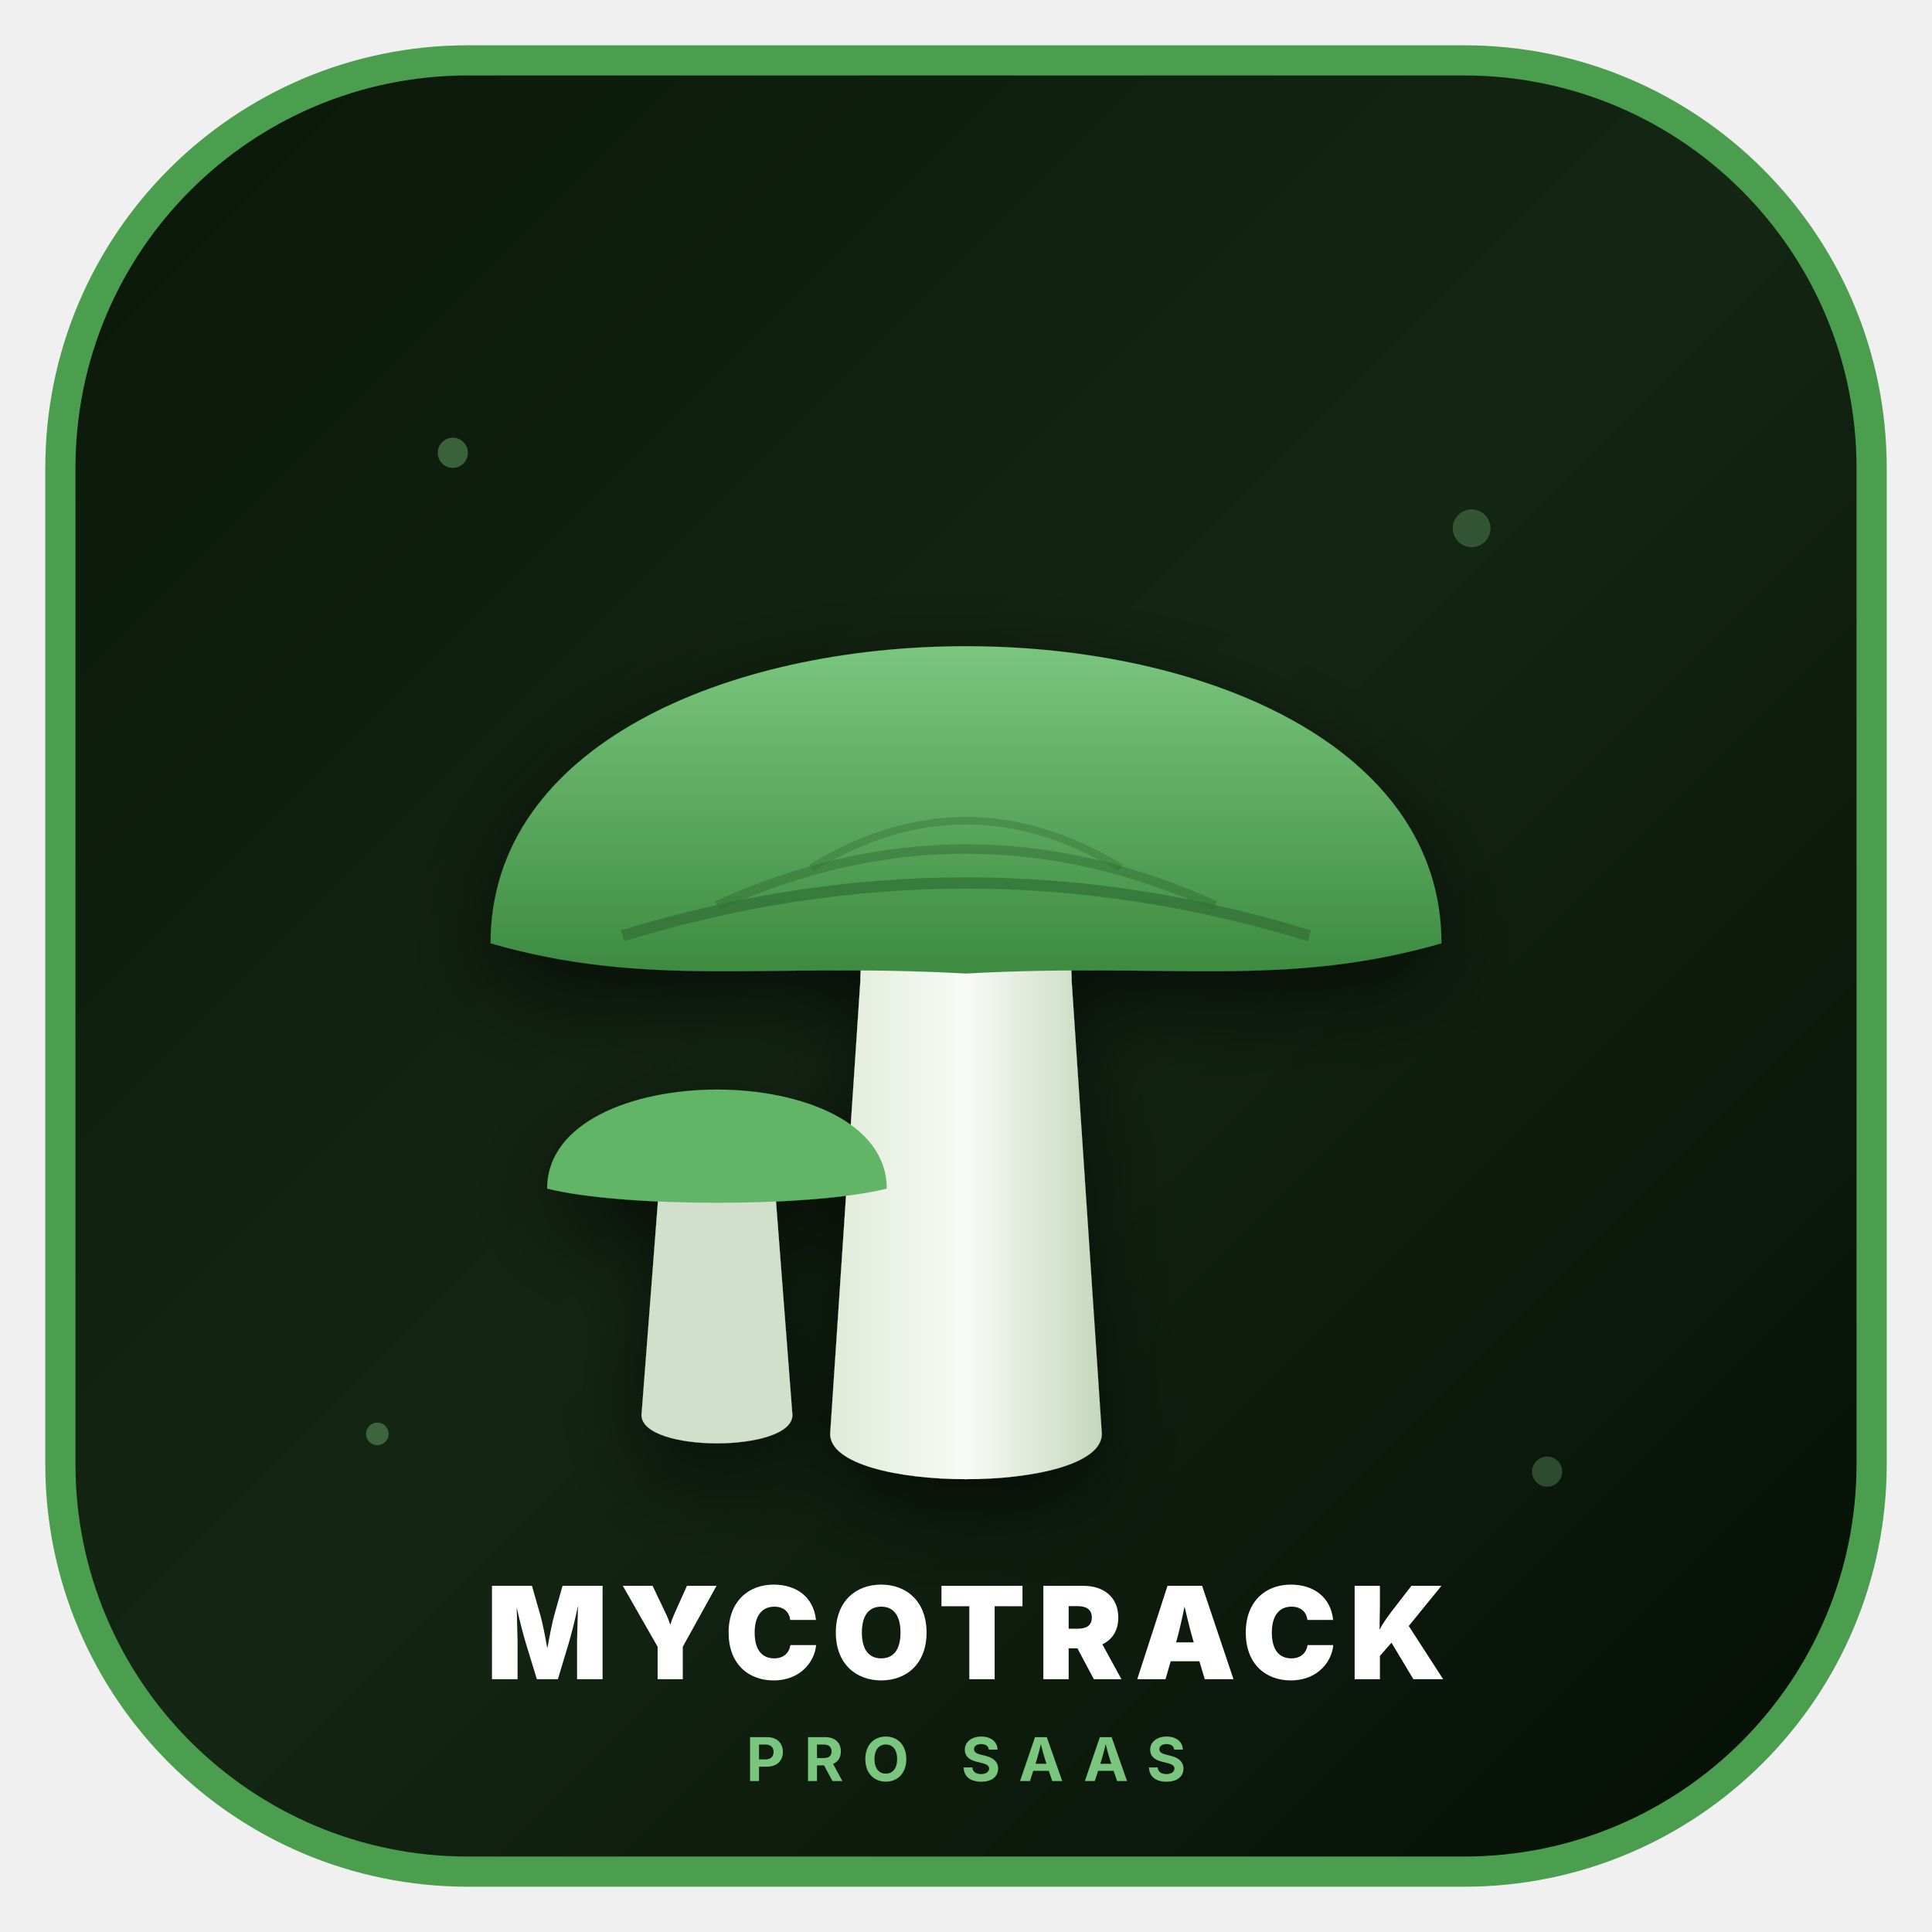
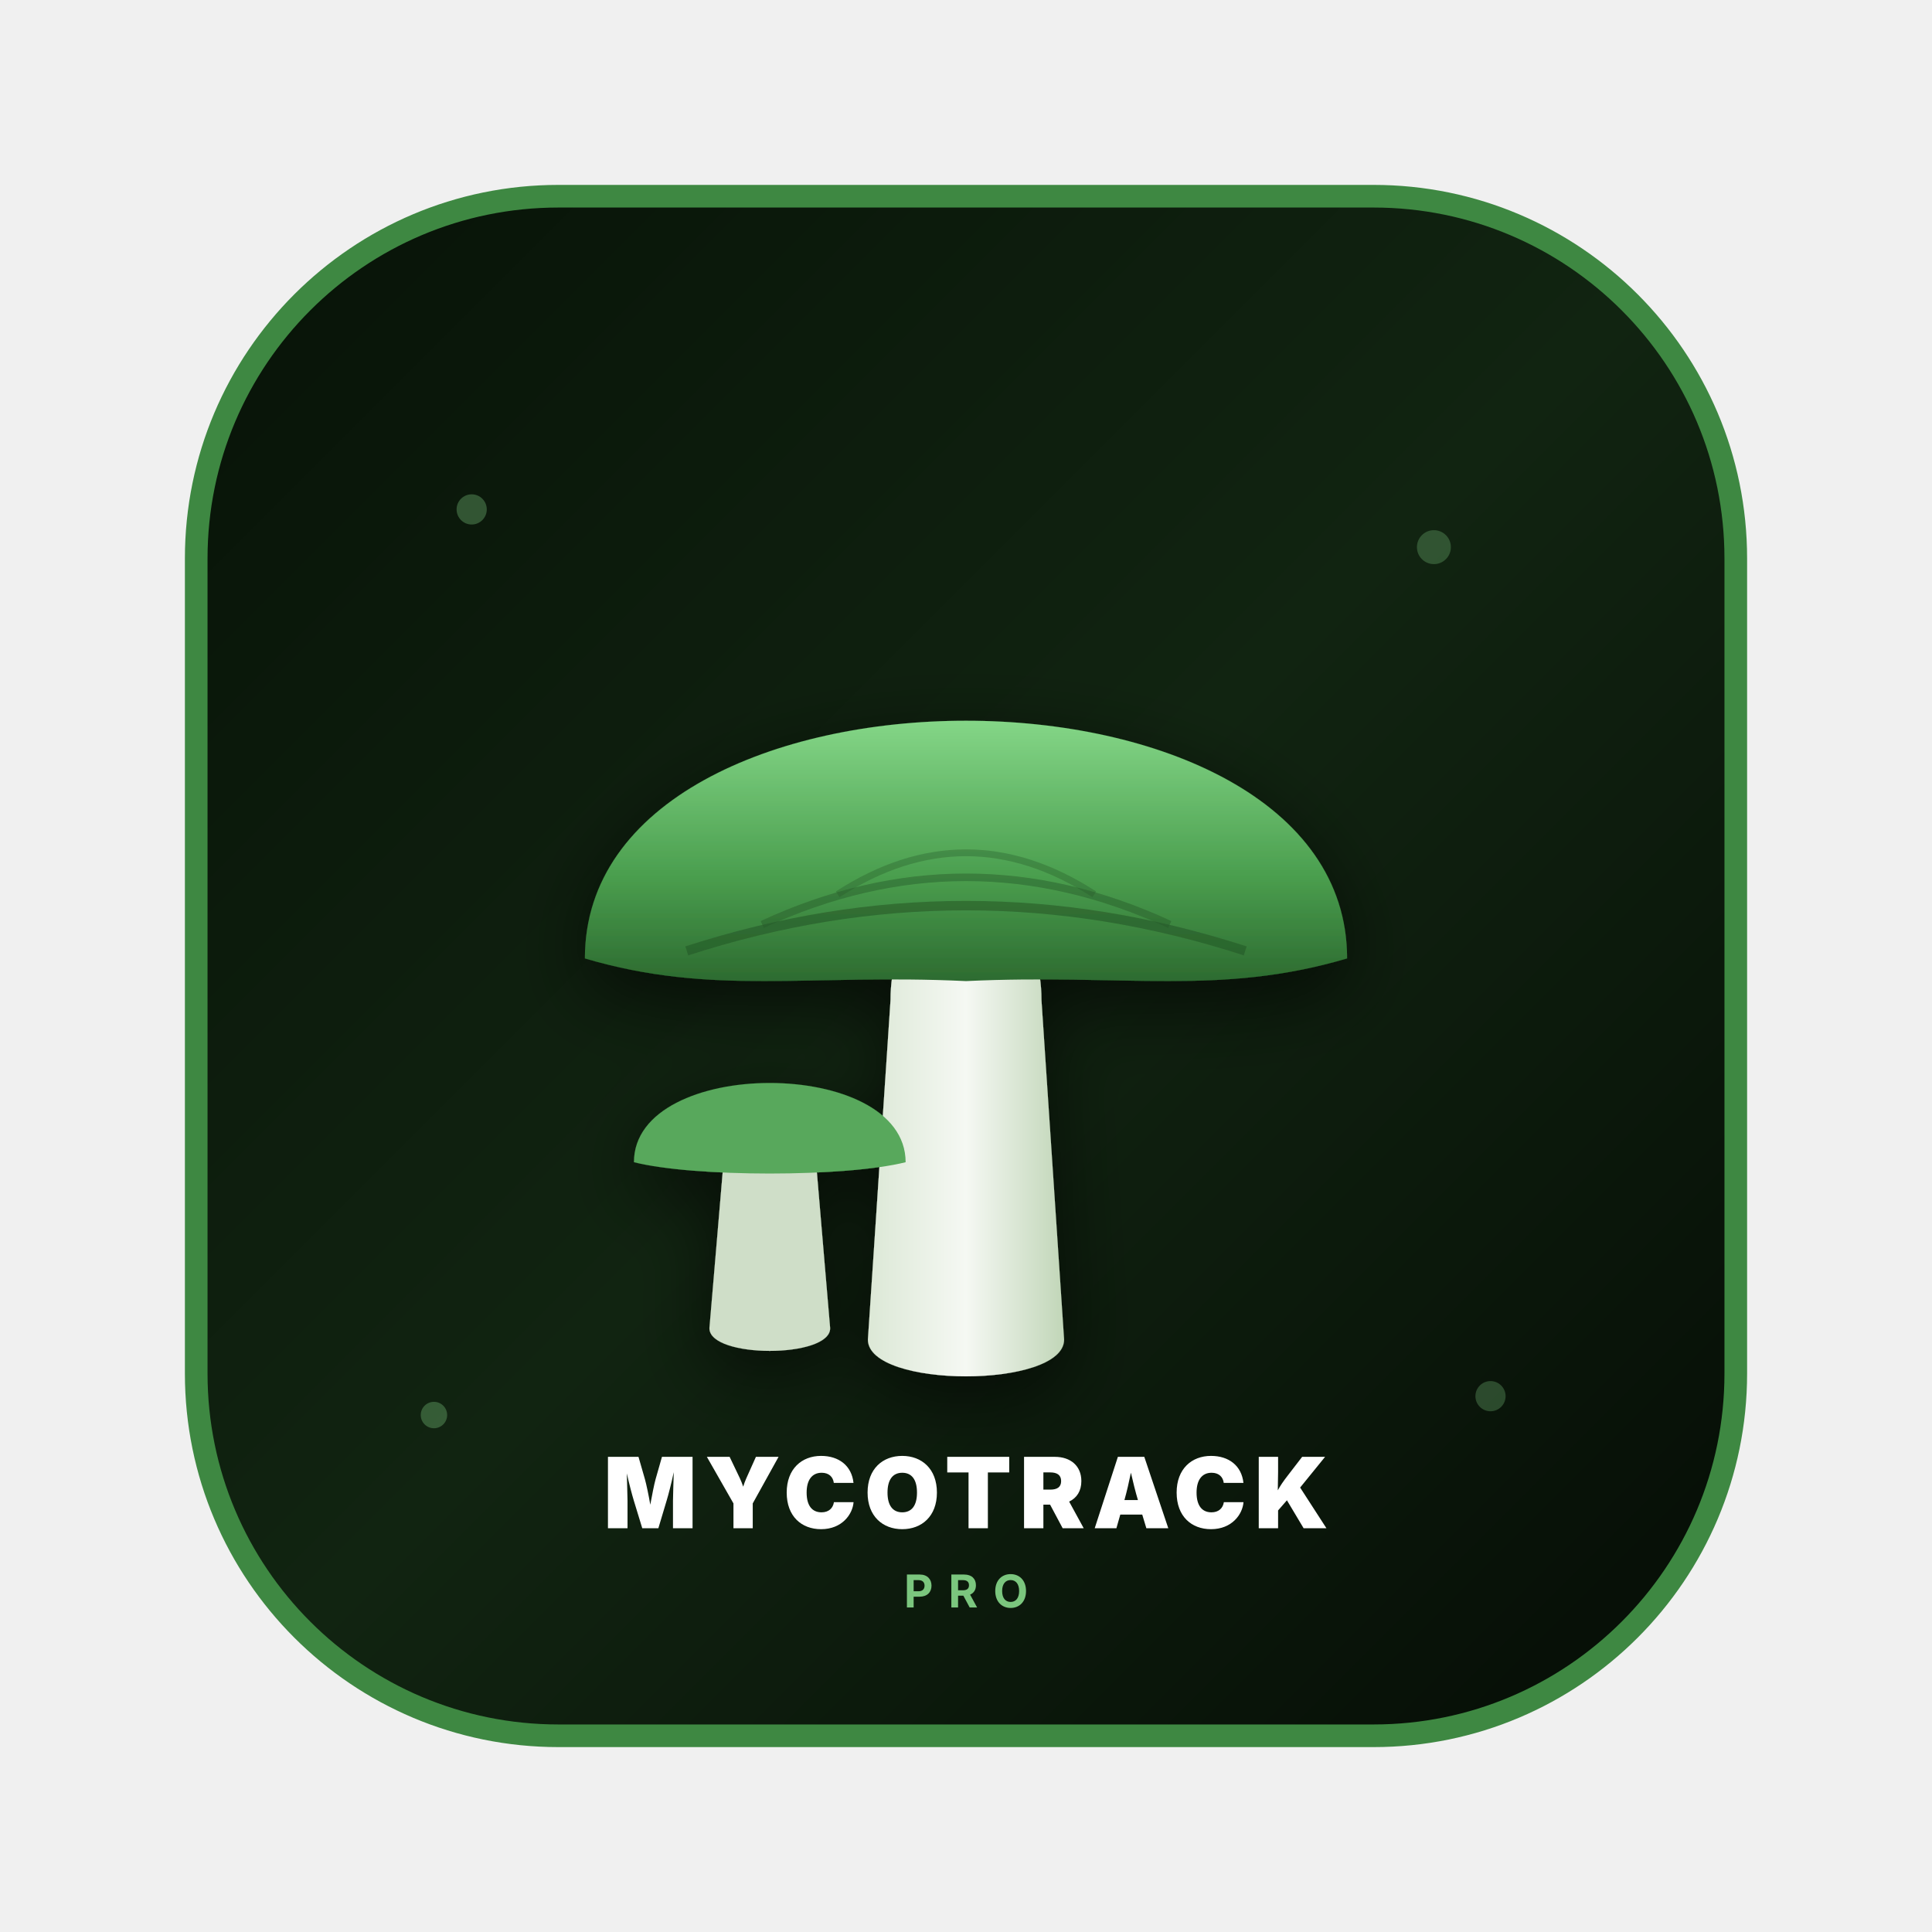
<svg xmlns="http://www.w3.org/2000/svg" viewBox="0 0 512 512" width="512" height="512">
  <defs>
    <linearGradient id="bgGrad" x1="0%" y1="0%" x2="100%" y2="100%">
-       <stop offset="0%" stop-color="#0a180a" />
-       <stop offset="50%" stop-color="#142614" />
-       <stop offset="100%" stop-color="#050e05" />
+       <stop offset="0%" stop-color="#071207" />
+       <stop offset="50%" stop-color="#112411" />
+       <stop offset="100%" stop-color="#050c05" />
    </linearGradient>
-     <linearGradient id="glowGrad" x1="0%" y1="0%" x2="0%" y2="100%">
-       <stop offset="0%" stop-color="#7bc67e" />
-       <stop offset="100%" stop-color="#3d8b41" />
+     <linearGradient id="capGrad" x1="0%" y1="0%" x2="0%" y2="100%">
+       <stop offset="0%" stop-color="#84d687" />
+       <stop offset="60%" stop-color="#4a9e4e" />
+       <stop offset="100%" stop-color="#2d6b30" />
    </linearGradient>
    <linearGradient id="stemGrad" x1="0%" y1="0%" x2="100%" y2="0%">
-       <stop offset="0%" stop-color="#e0ebd8" />
-       <stop offset="50%" stop-color="#f8faf6" />
-       <stop offset="100%" stop-color="#c5d8bc" />
+       <stop offset="0%" stop-color="#dce8d6" />
+       <stop offset="50%" stop-color="#f5f8f3" />
+       <stop offset="100%" stop-color="#c1d6b8" />
    </linearGradient>
-     <filter id="shadow" x="-20%" y="-20%" width="140%" height="140%">
-       <feDropShadow dx="0" dy="8" stdDeviation="12" flood-color="#000" flood-opacity="0.6" />
+     <filter id="shadow" x="-30%" y="-30%" width="160%" height="160%">
+       <feDropShadow dx="0" dy="6" stdDeviation="10" flood-color="#000000" flood-opacity="0.6" />
    </filter>
  </defs>
-   <rect x="16" y="16" width="480" height="480" rx="108" fill="url(#bgGrad)" stroke="#4a9e4e" stroke-width="8" />
-   <circle cx="120" cy="120" r="4" fill="#7bc67e" opacity="0.4" />
-   <circle cx="390" cy="140" r="5" fill="#7bc67e" opacity="0.3" />
-   <circle cx="100" cy="380" r="3" fill="#7bc67e" opacity="0.4" />
-   <circle cx="410" cy="390" r="4" fill="#7bc67e" opacity="0.3" />
+   <rect x="52" y="52" width="408" height="408" rx="96" fill="url(#bgGrad)" stroke="#3e8842" stroke-width="6" />
+   <circle cx="125" cy="135" r="4" fill="#7bc67e" opacity="0.35" />
+   <circle cx="380" cy="145" r="4.5" fill="#7bc67e" opacity="0.3" />
+   <circle cx="115" cy="375" r="3.5" fill="#7bc67e" opacity="0.35" />
+   <circle cx="395" cy="370" r="4" fill="#7bc67e" opacity="0.3" />
  <g filter="url(#shadow)">
-     <path d="M228 260 C228 220, 284 220, 284 260 L292 380 C292 396, 220 396, 220 380 Z" fill="url(#stemGrad)" />
-     <path d="M175 310 C175 285, 205 285, 205 310 L210 375 C210 385, 170 385, 170 375 Z" fill="#d2dfcb" />
-     <path d="M145 315 C145 280, 235 280, 235 315 C215 320, 165 320, 145 315 Z" fill="#62b466" />
-     <path d="M130 250 C130 145, 382 145, 382 250 C340 262, 310 255, 256 258 C202 255, 172 262, 130 250 Z" fill="url(#glowGrad)" />
-     <path d="M165 248 Q256 220 347 248" stroke="#316e34" stroke-width="3" fill="none" opacity="0.7" />
-     <path d="M190 240 Q256 210 322 240" stroke="#316e34" stroke-width="2.5" fill="none" opacity="0.5" />
-     <path d="M215 230 Q256 205 297 230" stroke="#316e34" stroke-width="2" fill="none" opacity="0.4" />
+     <path d="M236 265 C236 230, 276 230, 276 265 L282 355 C282 368, 230 368, 230 355 Z" fill="url(#stemGrad)" />
+     <path d="M192 305 C192 285, 216 285, 216 305 L220 352 C220 360, 188 360, 188 352 Z" fill="#cfdec8" />
+     <path d="M168 308 C168 280, 240 280, 240 308 C224 312, 184 312, 168 308 Z" fill="#58a85c" />
+     <path d="M155 254 C155 170, 357 170, 357 254 C323 264, 298 258, 256 260 C214 258, 189 264, 155 254 Z" fill="url(#capGrad)" />
+     <path d="M182 252 Q256 228 330 252" stroke="#255827" stroke-width="2.5" fill="none" opacity="0.6" />
+     <path d="M202 245 Q256 220 310 245" stroke="#255827" stroke-width="2" fill="none" opacity="0.45" />
+     <path d="M222 237 Q256 215 290 237" stroke="#255827" stroke-width="1.8" fill="none" opacity="0.35" />
  </g>
-   <text x="256" y="445" font-family="system-ui, -apple-system, sans-serif" font-size="34" font-weight="900" fill="#ffffff" text-anchor="middle" letter-spacing="3">MYCOTRACK</text>
-   <text x="256" y="472" font-family="system-ui, -apple-system, sans-serif" font-size="16" font-weight="700" fill="#7bc67e" text-anchor="middle" letter-spacing="5">PRO SAAS</text>
+   <text x="256" y="405" font-family="system-ui, -apple-system, sans-serif" font-size="26" font-weight="900" fill="#ffffff" text-anchor="middle" letter-spacing="2">MYCOTRACK</text>
+   <text x="256" y="426" font-family="system-ui, -apple-system, sans-serif" font-size="12" font-weight="700" fill="#7bc67e" text-anchor="middle" letter-spacing="4">PRO</text>
</svg>
